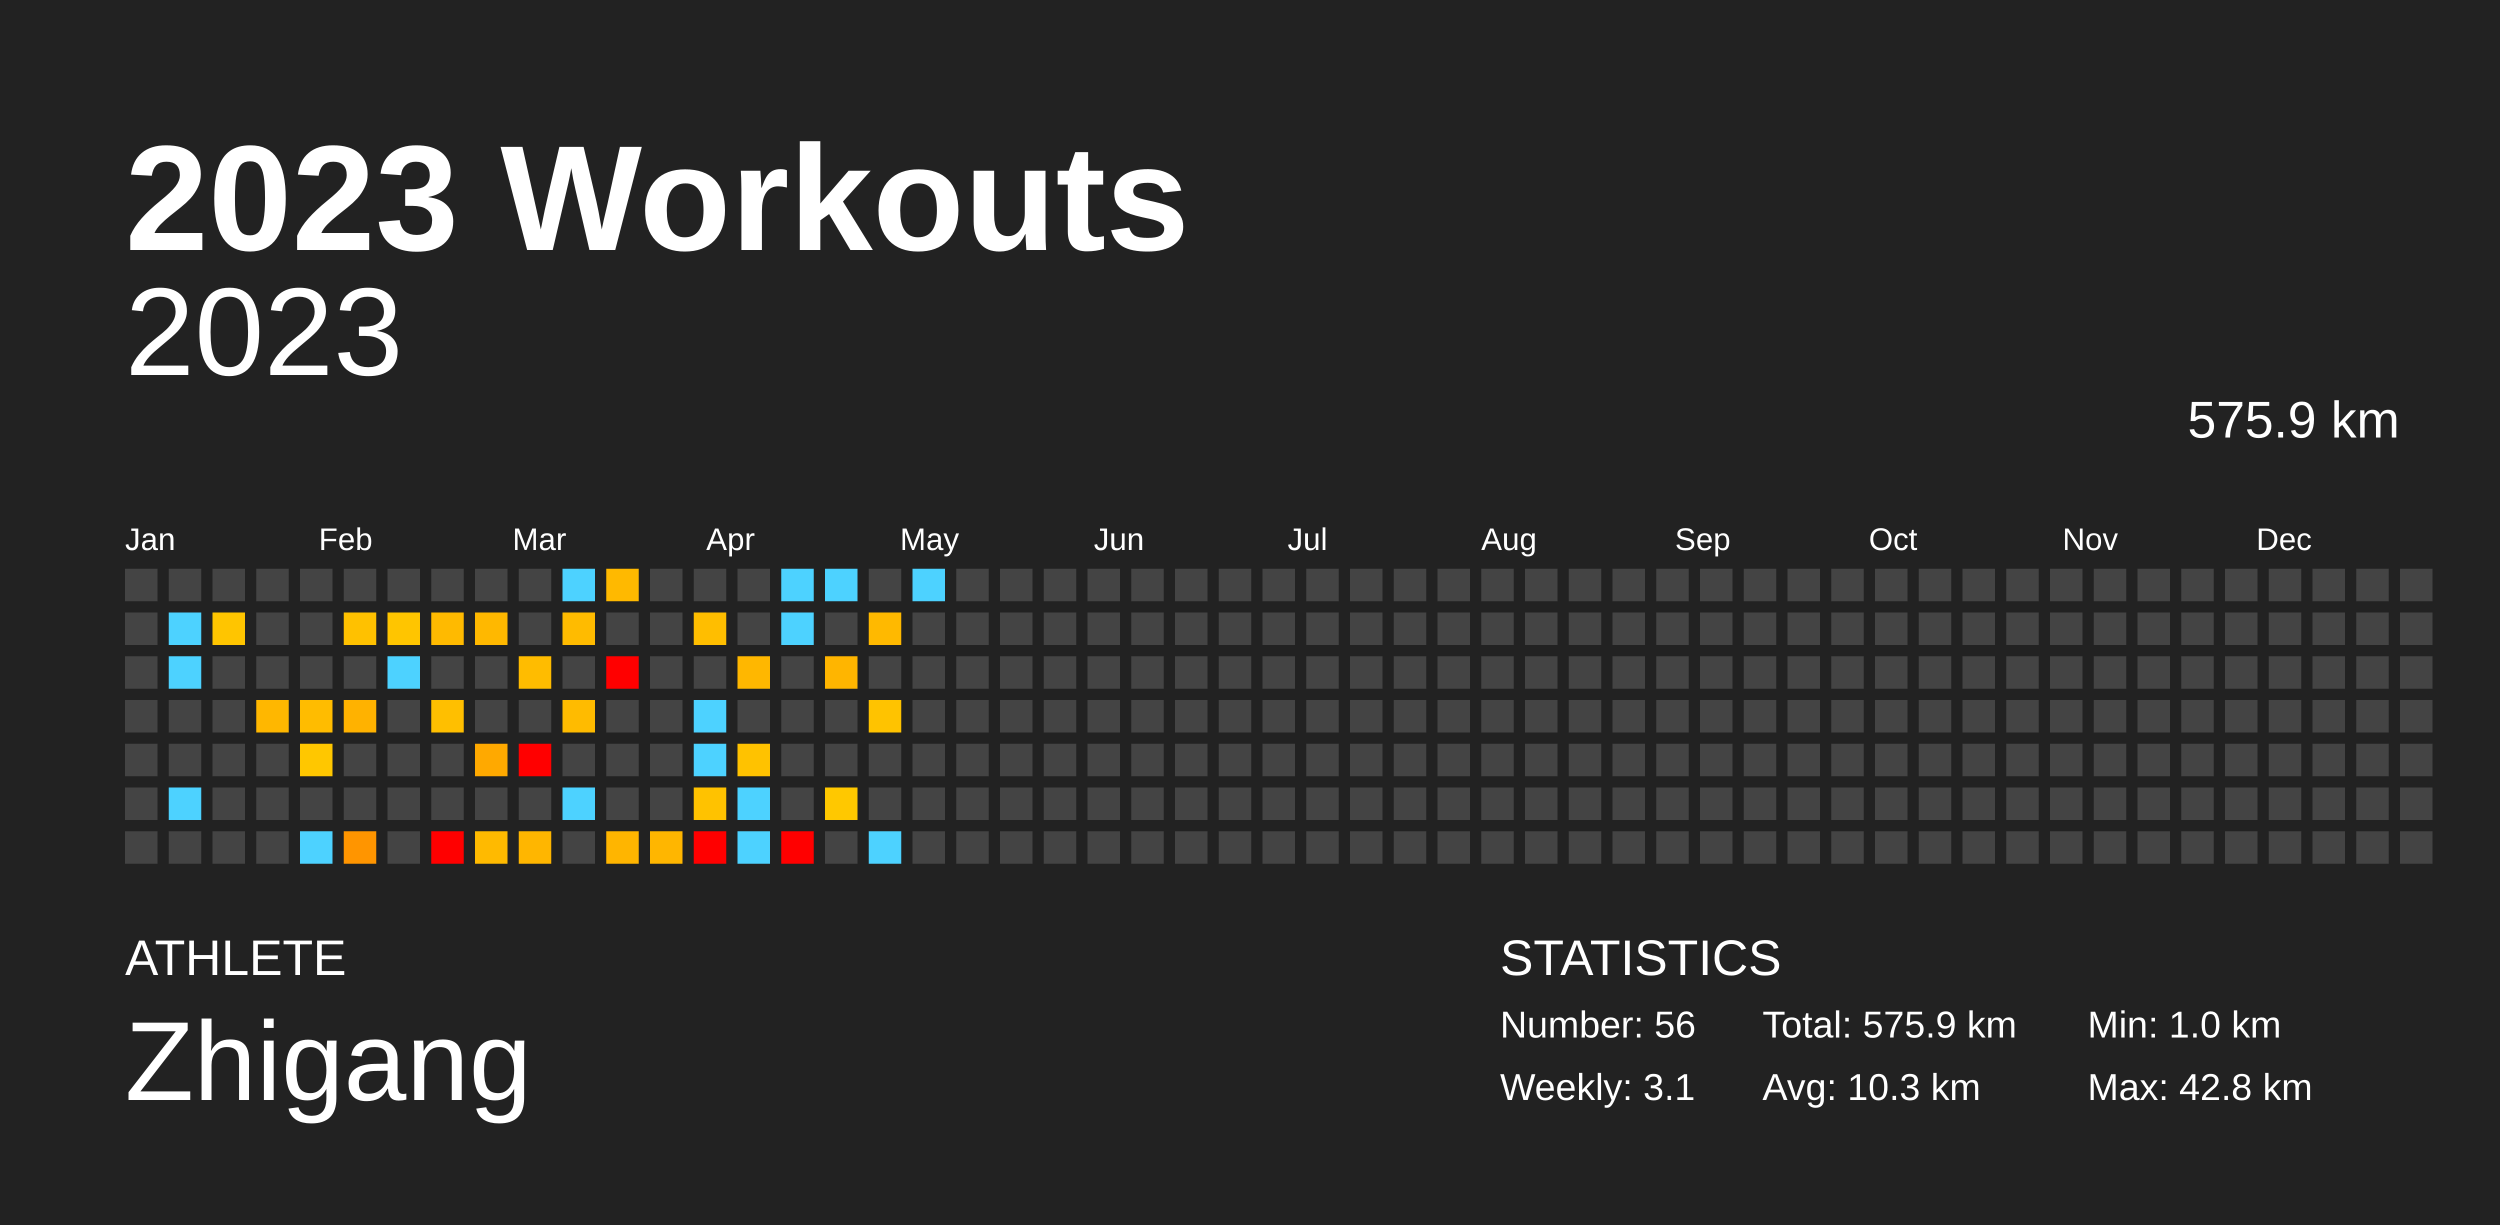
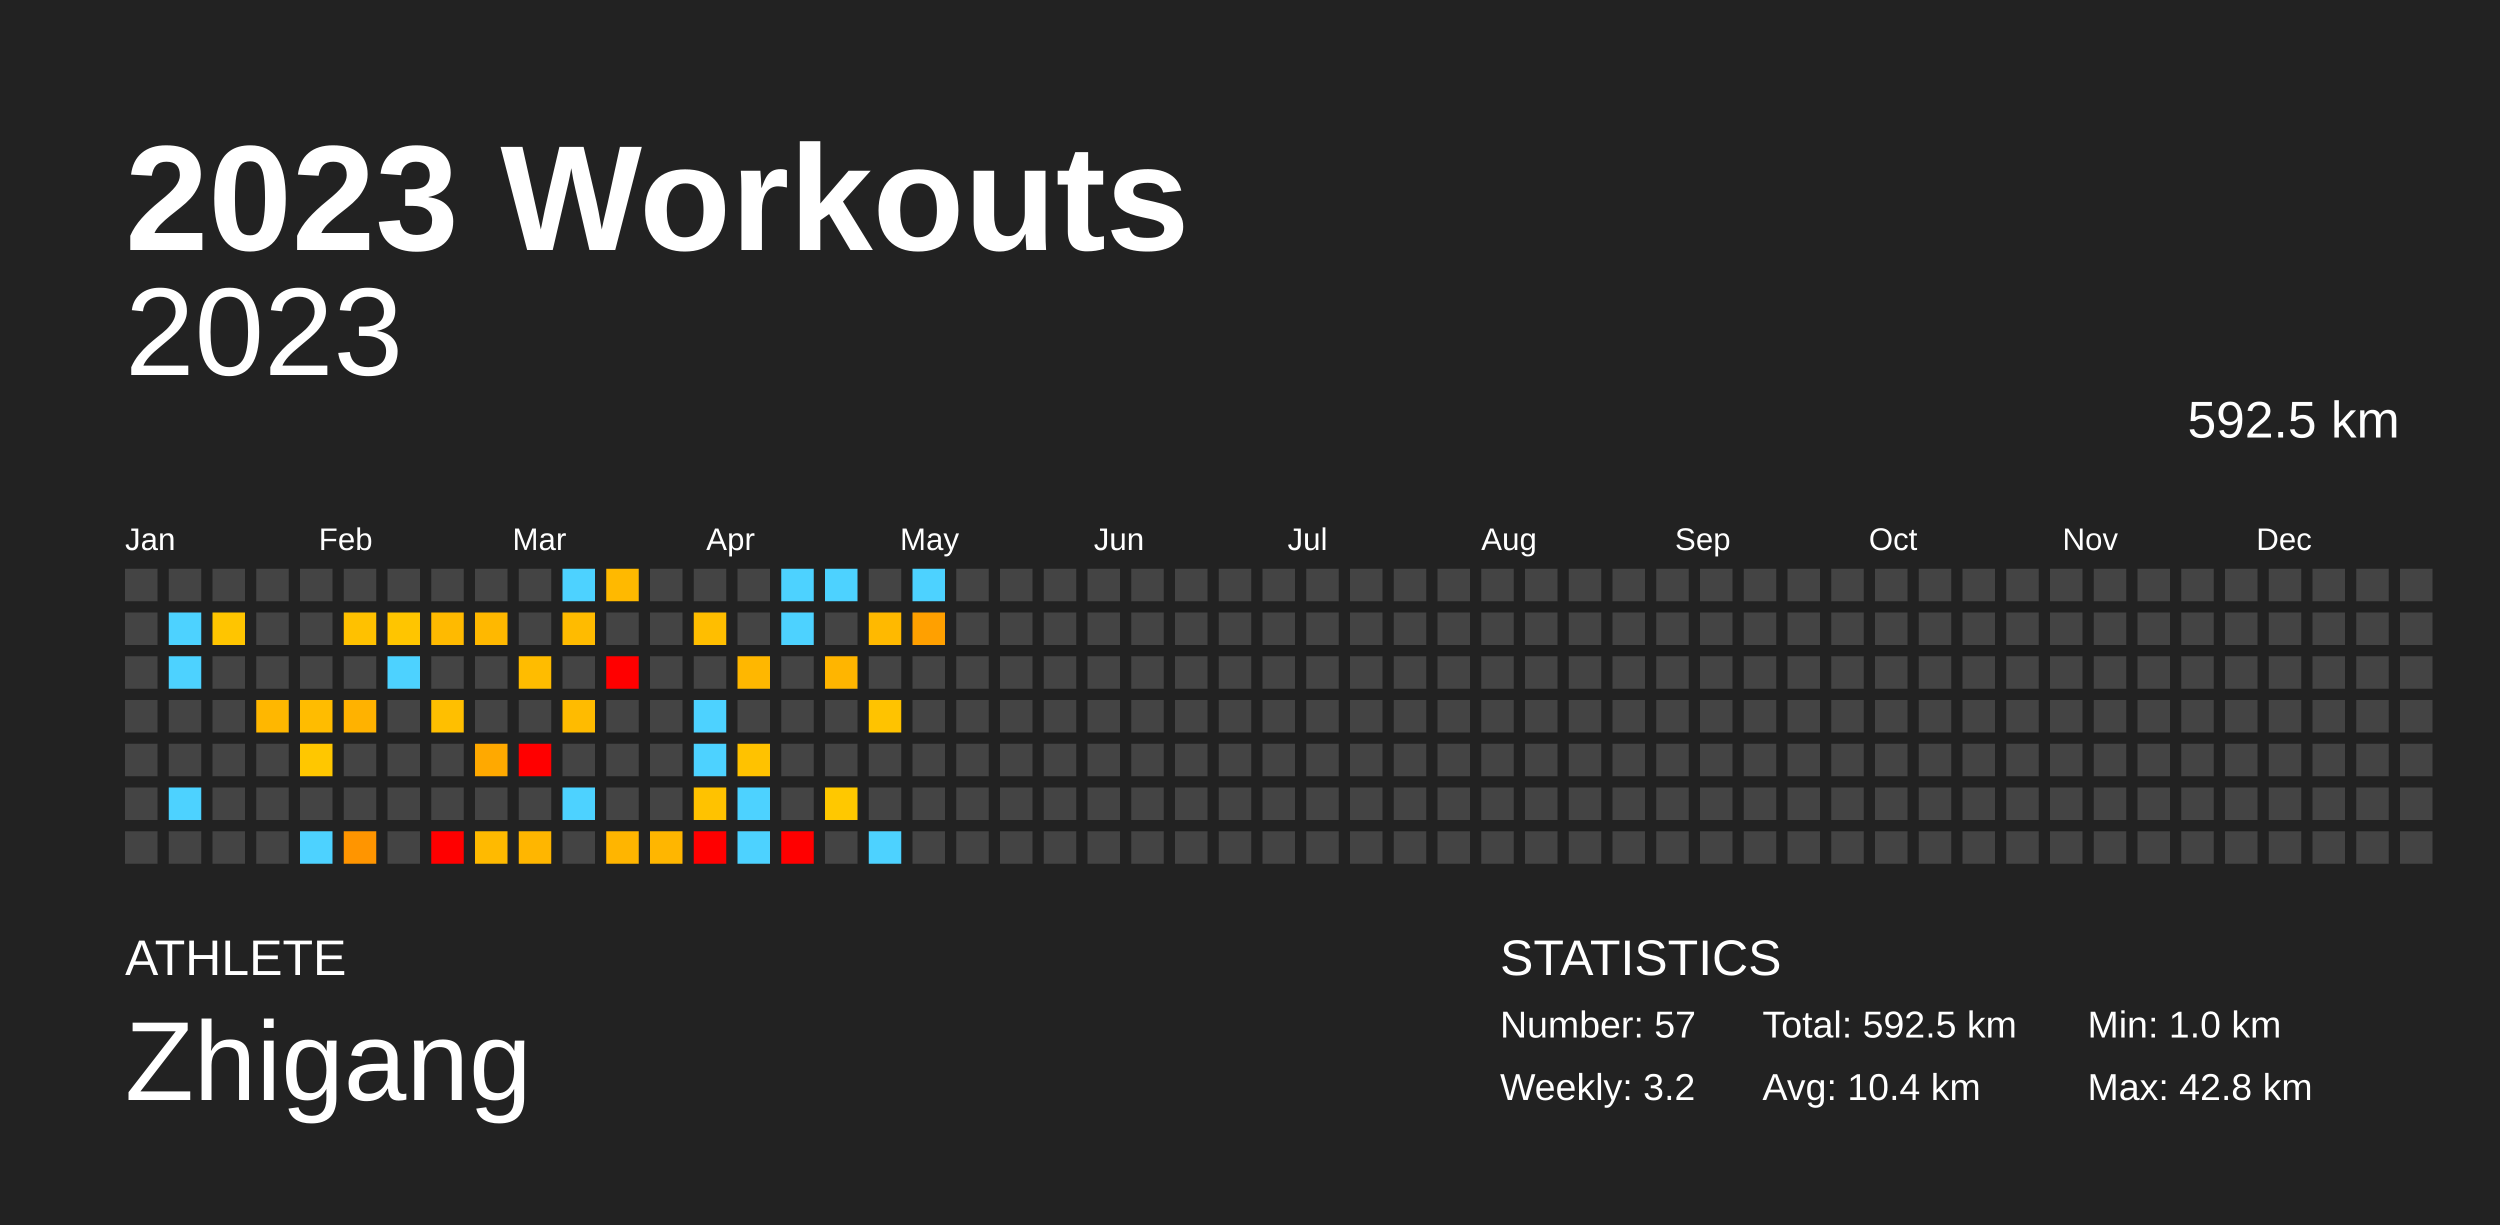
<svg xmlns="http://www.w3.org/2000/svg" baseProfile="full" height="98mm" version="1.1" viewBox="0,0,200,98" width="200mm">
  <defs />
  <rect fill="#222222" height="98" width="200" x="0" y="0" />
  <text fill="#FFFFFF" style="font-size:12px; font-family:Arial; font-weight:bold;" x="10" y="20">2023 Workouts</text>
  <text fill="#FFFFFF" style="font-size:4px; font-family:Arial" x="10" y="78">ATHLETE</text>
  <text fill="#FFFFFF" style="font-size:9px; font-family:Arial" x="10" y="88">Zhigang</text>
  <text fill="#FFFFFF" style="font-size:4px; font-family:Arial" x="120" y="78">STATISTICS</text>
-   <text fill="#FFFFFF" style="font-size:3px; font-family:Arial" x="120" y="83">Number: 56</text>
-   <text fill="#FFFFFF" style="font-size:3px; font-family:Arial" x="120" y="88">Weekly: 3.1</text>
-   <text fill="#FFFFFF" style="font-size:3px; font-family:Arial" x="141" y="83">Total: 575.9 km</text>
-   <text fill="#FFFFFF" style="font-size:3px; font-family:Arial" x="141" y="88">Avg: 10.3 km</text>
+   <text fill="#FFFFFF" style="font-size:3px; font-family:Arial" x="120" y="83">Number: 57</text>
+   <text fill="#FFFFFF" style="font-size:3px; font-family:Arial" x="120" y="88">Weekly: 3.2</text>
+   <text fill="#FFFFFF" style="font-size:3px; font-family:Arial" x="141" y="83">Total: 592.5 km</text>
+   <text fill="#FFFFFF" style="font-size:3px; font-family:Arial" x="141" y="88">Avg: 10.4 km</text>
  <text fill="#FFFFFF" style="font-size:3px; font-family:Arial" x="167" y="83">Min: 1.0 km</text>
  <text fill="#FFFFFF" style="font-size:3px; font-family:Arial" x="167" y="88">Max: 42.8 km</text>
  <text alignment-baseline="hanging" fill="#FFFFFF" style="font-size:10.0px; font-family:Arial;" x="10" y="30">2023</text>
-   <text alignment-baseline="hanging" fill="#FFFFFF" style="font-size:4.125px; font-family:Arial;" x="175" y="35">575.9 km</text>
+   <text alignment-baseline="hanging" fill="#FFFFFF" style="font-size:4.125px; font-family:Arial;" x="175" y="35">592.5 km</text>
  <text fill="#FFFFFF" style="font-size:2.5px; font-family:Arial" x="10.0" y="44">Jan</text>
  <text fill="#FFFFFF" style="font-size:2.5px; font-family:Arial" x="25.5" y="44">Feb</text>
  <text fill="#FFFFFF" style="font-size:2.5px; font-family:Arial" x="41.0" y="44">Mar</text>
  <text fill="#FFFFFF" style="font-size:2.5px; font-family:Arial" x="56.5" y="44">Apr</text>
  <text fill="#FFFFFF" style="font-size:2.5px; font-family:Arial" x="72.0" y="44">May</text>
  <text fill="#FFFFFF" style="font-size:2.5px; font-family:Arial" x="87.5" y="44">Jun</text>
  <text fill="#FFFFFF" style="font-size:2.5px; font-family:Arial" x="103.0" y="44">Jul</text>
  <text fill="#FFFFFF" style="font-size:2.5px; font-family:Arial" x="118.5" y="44">Aug</text>
  <text fill="#FFFFFF" style="font-size:2.5px; font-family:Arial" x="134.0" y="44">Sep</text>
  <text fill="#FFFFFF" style="font-size:2.5px; font-family:Arial" x="149.5" y="44">Oct</text>
  <text fill="#FFFFFF" style="font-size:2.5px; font-family:Arial" x="165.0" y="44">Nov</text>
  <text fill="#FFFFFF" style="font-size:2.5px; font-family:Arial" x="180.5" y="44">Dec</text>
  <rect fill="#444444" height="2.6" width="2.6" x="10.0" y="45.5" />
  <rect fill="#444444" height="2.6" width="2.6" x="10.0" y="49.0" />
  <rect fill="#444444" height="2.6" width="2.6" x="10.0" y="52.5" />
  <rect fill="#444444" height="2.6" width="2.6" x="10.0" y="56.0" />
  <rect fill="#444444" height="2.6" width="2.6" x="10.0" y="59.5" />
  <rect fill="#444444" height="2.6" width="2.6" x="10.0" y="63.0" />
  <rect fill="#444444" height="2.6" width="2.6" x="10.0" y="66.5" />
  <rect fill="#444444" height="2.6" width="2.6" x="13.5" y="45.5" />
  <rect fill="#4dd2ff" height="2.6" width="2.6" x="13.5" y="49.0" />
  <rect fill="#4dd2ff" height="2.6" width="2.6" x="13.5" y="52.5" />
  <rect fill="#444444" height="2.6" width="2.6" x="13.5" y="56.0" />
  <rect fill="#444444" height="2.6" width="2.6" x="13.5" y="59.5" />
  <rect fill="#4dd2ff" height="2.6" width="2.6" x="13.5" y="63.0" />
  <rect fill="#444444" height="2.6" width="2.6" x="13.5" y="66.5" />
  <rect fill="#444444" height="2.6" width="2.6" x="17.0" y="45.5" />
  <rect fill="#ffc500" height="2.6" width="2.6" x="17.0" y="49.0" />
  <rect fill="#444444" height="2.6" width="2.6" x="17.0" y="52.5" />
  <rect fill="#444444" height="2.6" width="2.6" x="17.0" y="56.0" />
  <rect fill="#444444" height="2.6" width="2.6" x="17.0" y="59.5" />
  <rect fill="#444444" height="2.6" width="2.6" x="17.0" y="63.0" />
  <rect fill="#444444" height="2.6" width="2.6" x="17.0" y="66.5" />
  <rect fill="#444444" height="2.6" width="2.6" x="20.5" y="45.5" />
  <rect fill="#444444" height="2.6" width="2.6" x="20.5" y="49.0" />
  <rect fill="#444444" height="2.6" width="2.6" x="20.5" y="52.5" />
  <rect fill="#ffb700" height="2.6" width="2.6" x="20.5" y="56.0" />
  <rect fill="#444444" height="2.6" width="2.6" x="20.5" y="59.5" />
  <rect fill="#444444" height="2.6" width="2.6" x="20.5" y="63.0" />
  <rect fill="#444444" height="2.6" width="2.6" x="20.5" y="66.5" />
  <rect fill="#444444" height="2.6" width="2.6" x="24.0" y="45.5" />
  <rect fill="#444444" height="2.6" width="2.6" x="24.0" y="49.0" />
  <rect fill="#444444" height="2.6" width="2.6" x="24.0" y="52.5" />
  <rect fill="#ffbc00" height="2.6" width="2.6" x="24.0" y="56.0" />
  <rect fill="#ffc700" height="2.6" width="2.6" x="24.0" y="59.5" />
  <rect fill="#444444" height="2.6" width="2.6" x="24.0" y="63.0" />
  <rect fill="#4dd2ff" height="2.6" width="2.6" x="24.0" y="66.5" />
  <rect fill="#444444" height="2.6" width="2.6" x="27.5" y="45.5" />
  <rect fill="#ffc100" height="2.6" width="2.6" x="27.5" y="49.0" />
  <rect fill="#444444" height="2.6" width="2.6" x="27.5" y="52.5" />
  <rect fill="#ffb200" height="2.6" width="2.6" x="27.5" y="56.0" />
  <rect fill="#444444" height="2.6" width="2.6" x="27.5" y="59.5" />
  <rect fill="#444444" height="2.6" width="2.6" x="27.5" y="63.0" />
  <rect fill="#ff9500" height="2.6" width="2.6" x="27.5" y="66.5" />
  <rect fill="#444444" height="2.6" width="2.6" x="31.0" y="45.5" />
  <rect fill="#ffc500" height="2.6" width="2.6" x="31.0" y="49.0" />
  <rect fill="#4dd2ff" height="2.6" width="2.6" x="31.0" y="52.5" />
  <rect fill="#444444" height="2.6" width="2.6" x="31.0" y="56.0" />
  <rect fill="#444444" height="2.6" width="2.6" x="31.0" y="59.5" />
  <rect fill="#444444" height="2.6" width="2.6" x="31.0" y="63.0" />
  <rect fill="#444444" height="2.6" width="2.6" x="31.0" y="66.5" />
  <rect fill="#444444" height="2.6" width="2.6" x="34.5" y="45.5" />
  <rect fill="#ffba00" height="2.6" width="2.6" x="34.5" y="49.0" />
  <rect fill="#444444" height="2.6" width="2.6" x="34.5" y="52.5" />
  <rect fill="#ffbf00" height="2.6" width="2.6" x="34.5" y="56.0" />
  <rect fill="#444444" height="2.6" width="2.6" x="34.5" y="59.5" />
  <rect fill="#444444" height="2.6" width="2.6" x="34.5" y="63.0" />
  <rect fill="red" height="2.6" width="2.6" x="34.5" y="66.5" />
  <rect fill="#444444" height="2.6" width="2.6" x="38.0" y="45.5" />
  <rect fill="#ffb800" height="2.6" width="2.6" x="38.0" y="49.0" />
  <rect fill="#444444" height="2.6" width="2.6" x="38.0" y="52.5" />
  <rect fill="#444444" height="2.6" width="2.6" x="38.0" y="56.0" />
  <rect fill="#ffa900" height="2.6" width="2.6" x="38.0" y="59.5" />
  <rect fill="#444444" height="2.6" width="2.6" x="38.0" y="63.0" />
  <rect fill="#ffba00" height="2.6" width="2.6" x="38.0" y="66.5" />
  <rect fill="#444444" height="2.6" width="2.6" x="41.5" y="45.5" />
  <rect fill="#444444" height="2.6" width="2.6" x="41.5" y="49.0" />
  <rect fill="#ffbc00" height="2.6" width="2.6" x="41.5" y="52.5" />
  <rect fill="#444444" height="2.6" width="2.6" x="41.5" y="56.0" />
  <rect fill="red" height="2.6" width="2.6" x="41.5" y="59.5" />
  <rect fill="#444444" height="2.6" width="2.6" x="41.5" y="63.0" />
  <rect fill="#ffb600" height="2.6" width="2.6" x="41.5" y="66.5" />
  <rect fill="#4dd2ff" height="2.6" width="2.6" x="45.0" y="45.5" />
  <rect fill="#ffbb00" height="2.6" width="2.6" x="45.0" y="49.0" />
  <rect fill="#444444" height="2.6" width="2.6" x="45.0" y="52.5" />
  <rect fill="#ffbb00" height="2.6" width="2.6" x="45.0" y="56.0" />
  <rect fill="#444444" height="2.6" width="2.6" x="45.0" y="59.5" />
  <rect fill="#4dd2ff" height="2.6" width="2.6" x="45.0" y="63.0" />
  <rect fill="#444444" height="2.6" width="2.6" x="45.0" y="66.5" />
  <rect fill="#ffb900" height="2.6" width="2.6" x="48.5" y="45.5" />
  <rect fill="#444444" height="2.6" width="2.6" x="48.5" y="49.0" />
  <rect fill="red" height="2.6" width="2.6" x="48.5" y="52.5" />
  <rect fill="#444444" height="2.6" width="2.6" x="48.5" y="56.0" />
  <rect fill="#444444" height="2.6" width="2.6" x="48.5" y="59.5" />
  <rect fill="#444444" height="2.6" width="2.6" x="48.5" y="63.0" />
  <rect fill="#ffb500" height="2.6" width="2.6" x="48.5" y="66.5" />
  <rect fill="#444444" height="2.6" width="2.6" x="52.0" y="45.5" />
  <rect fill="#444444" height="2.6" width="2.6" x="52.0" y="49.0" />
  <rect fill="#444444" height="2.6" width="2.6" x="52.0" y="52.5" />
  <rect fill="#444444" height="2.6" width="2.6" x="52.0" y="56.0" />
  <rect fill="#444444" height="2.6" width="2.6" x="52.0" y="59.5" />
  <rect fill="#444444" height="2.6" width="2.6" x="52.0" y="63.0" />
  <rect fill="#ffb600" height="2.6" width="2.6" x="52.0" y="66.5" />
  <rect fill="#444444" height="2.6" width="2.6" x="55.5" y="45.5" />
  <rect fill="#ffbe00" height="2.6" width="2.6" x="55.5" y="49.0" />
  <rect fill="#444444" height="2.6" width="2.6" x="55.5" y="52.5" />
  <rect fill="#4dd2ff" height="2.6" width="2.6" x="55.5" y="56.0" />
  <rect fill="#4dd2ff" height="2.6" width="2.6" x="55.5" y="59.5" />
  <rect fill="#ffc200" height="2.6" width="2.6" x="55.5" y="63.0" />
  <rect fill="red" height="2.6" width="2.6" x="55.5" y="66.5" />
  <rect fill="#444444" height="2.6" width="2.6" x="59.0" y="45.5" />
  <rect fill="#444444" height="2.6" width="2.6" x="59.0" y="49.0" />
  <rect fill="#ffb700" height="2.6" width="2.6" x="59.0" y="52.5" />
  <rect fill="#444444" height="2.6" width="2.6" x="59.0" y="56.0" />
  <rect fill="#ffc200" height="2.6" width="2.6" x="59.0" y="59.5" />
  <rect fill="#4dd2ff" height="2.6" width="2.6" x="59.0" y="63.0" />
  <rect fill="#4dd2ff" height="2.6" width="2.6" x="59.0" y="66.5" />
  <rect fill="#4dd2ff" height="2.6" width="2.6" x="62.5" y="45.5" />
  <rect fill="#4dd2ff" height="2.6" width="2.6" x="62.5" y="49.0" />
  <rect fill="#444444" height="2.6" width="2.6" x="62.5" y="52.5" />
  <rect fill="#444444" height="2.6" width="2.6" x="62.5" y="56.0" />
  <rect fill="#444444" height="2.6" width="2.6" x="62.5" y="59.5" />
  <rect fill="#444444" height="2.6" width="2.6" x="62.5" y="63.0" />
  <rect fill="red" height="2.6" width="2.6" x="62.5" y="66.5" />
  <rect fill="#4dd2ff" height="2.6" width="2.6" x="66.0" y="45.5" />
  <rect fill="#444444" height="2.6" width="2.6" x="66.0" y="49.0" />
  <rect fill="#ffb500" height="2.6" width="2.6" x="66.0" y="52.5" />
  <rect fill="#444444" height="2.6" width="2.6" x="66.0" y="56.0" />
  <rect fill="#444444" height="2.6" width="2.6" x="66.0" y="59.5" />
  <rect fill="#ffc800" height="2.6" width="2.6" x="66.0" y="63.0" />
  <rect fill="#444444" height="2.6" width="2.6" x="66.0" y="66.5" />
  <rect fill="#444444" height="2.6" width="2.6" x="69.5" y="45.5" />
  <rect fill="#ffb900" height="2.6" width="2.6" x="69.5" y="49.0" />
  <rect fill="#444444" height="2.6" width="2.6" x="69.5" y="52.5" />
  <rect fill="#ffc300" height="2.6" width="2.6" x="69.5" y="56.0" />
  <rect fill="#444444" height="2.6" width="2.6" x="69.5" y="59.5" />
  <rect fill="#444444" height="2.6" width="2.6" x="69.5" y="63.0" />
  <rect fill="#4dd2ff" height="2.6" width="2.6" x="69.5" y="66.5" />
  <rect fill="#4dd2ff" height="2.6" width="2.6" x="73.0" y="45.5" />
-   <rect fill="#444444" height="2.6" width="2.6" x="73.0" y="49.0" />
+   <rect fill="#ffa000" height="2.6" width="2.6" x="73.0" y="49.0" />
  <rect fill="#444444" height="2.6" width="2.6" x="73.0" y="52.5" />
  <rect fill="#444444" height="2.6" width="2.6" x="73.0" y="56.0" />
  <rect fill="#444444" height="2.6" width="2.6" x="73.0" y="59.5" />
  <rect fill="#444444" height="2.6" width="2.6" x="73.0" y="63.0" />
  <rect fill="#444444" height="2.6" width="2.6" x="73.0" y="66.5" />
  <rect fill="#444444" height="2.6" width="2.6" x="76.5" y="45.5" />
  <rect fill="#444444" height="2.6" width="2.6" x="76.5" y="49.0" />
  <rect fill="#444444" height="2.6" width="2.6" x="76.5" y="52.5" />
  <rect fill="#444444" height="2.6" width="2.6" x="76.5" y="56.0" />
  <rect fill="#444444" height="2.6" width="2.6" x="76.5" y="59.5" />
  <rect fill="#444444" height="2.6" width="2.6" x="76.5" y="63.0" />
  <rect fill="#444444" height="2.6" width="2.6" x="76.5" y="66.5" />
  <rect fill="#444444" height="2.6" width="2.6" x="80.0" y="45.5" />
  <rect fill="#444444" height="2.6" width="2.6" x="80.0" y="49.0" />
  <rect fill="#444444" height="2.6" width="2.6" x="80.0" y="52.5" />
  <rect fill="#444444" height="2.6" width="2.6" x="80.0" y="56.0" />
  <rect fill="#444444" height="2.6" width="2.6" x="80.0" y="59.5" />
  <rect fill="#444444" height="2.6" width="2.6" x="80.0" y="63.0" />
  <rect fill="#444444" height="2.6" width="2.6" x="80.0" y="66.5" />
  <rect fill="#444444" height="2.6" width="2.6" x="83.5" y="45.5" />
  <rect fill="#444444" height="2.6" width="2.6" x="83.5" y="49.0" />
  <rect fill="#444444" height="2.6" width="2.6" x="83.5" y="52.5" />
  <rect fill="#444444" height="2.6" width="2.6" x="83.5" y="56.0" />
  <rect fill="#444444" height="2.6" width="2.6" x="83.5" y="59.5" />
  <rect fill="#444444" height="2.6" width="2.6" x="83.5" y="63.0" />
  <rect fill="#444444" height="2.6" width="2.6" x="83.5" y="66.5" />
  <rect fill="#444444" height="2.6" width="2.6" x="87.0" y="45.5" />
  <rect fill="#444444" height="2.6" width="2.6" x="87.0" y="49.0" />
  <rect fill="#444444" height="2.6" width="2.6" x="87.0" y="52.5" />
  <rect fill="#444444" height="2.6" width="2.6" x="87.0" y="56.0" />
  <rect fill="#444444" height="2.6" width="2.6" x="87.0" y="59.5" />
  <rect fill="#444444" height="2.6" width="2.6" x="87.0" y="63.0" />
  <rect fill="#444444" height="2.6" width="2.6" x="87.0" y="66.5" />
  <rect fill="#444444" height="2.6" width="2.6" x="90.5" y="45.5" />
  <rect fill="#444444" height="2.6" width="2.6" x="90.5" y="49.0" />
  <rect fill="#444444" height="2.6" width="2.6" x="90.5" y="52.5" />
  <rect fill="#444444" height="2.6" width="2.6" x="90.5" y="56.0" />
  <rect fill="#444444" height="2.6" width="2.6" x="90.5" y="59.5" />
  <rect fill="#444444" height="2.6" width="2.6" x="90.5" y="63.0" />
  <rect fill="#444444" height="2.6" width="2.6" x="90.5" y="66.5" />
  <rect fill="#444444" height="2.6" width="2.6" x="94.0" y="45.5" />
  <rect fill="#444444" height="2.6" width="2.6" x="94.0" y="49.0" />
  <rect fill="#444444" height="2.6" width="2.6" x="94.0" y="52.5" />
  <rect fill="#444444" height="2.6" width="2.6" x="94.0" y="56.0" />
  <rect fill="#444444" height="2.6" width="2.6" x="94.0" y="59.5" />
  <rect fill="#444444" height="2.6" width="2.6" x="94.0" y="63.0" />
  <rect fill="#444444" height="2.6" width="2.6" x="94.0" y="66.5" />
  <rect fill="#444444" height="2.6" width="2.6" x="97.5" y="45.5" />
  <rect fill="#444444" height="2.6" width="2.6" x="97.5" y="49.0" />
  <rect fill="#444444" height="2.6" width="2.6" x="97.5" y="52.5" />
  <rect fill="#444444" height="2.6" width="2.6" x="97.5" y="56.0" />
  <rect fill="#444444" height="2.6" width="2.6" x="97.5" y="59.5" />
  <rect fill="#444444" height="2.6" width="2.6" x="97.5" y="63.0" />
  <rect fill="#444444" height="2.6" width="2.6" x="97.5" y="66.5" />
  <rect fill="#444444" height="2.6" width="2.6" x="101.0" y="45.5" />
  <rect fill="#444444" height="2.6" width="2.6" x="101.0" y="49.0" />
  <rect fill="#444444" height="2.6" width="2.6" x="101.0" y="52.5" />
  <rect fill="#444444" height="2.6" width="2.6" x="101.0" y="56.0" />
  <rect fill="#444444" height="2.6" width="2.6" x="101.0" y="59.5" />
  <rect fill="#444444" height="2.6" width="2.6" x="101.0" y="63.0" />
  <rect fill="#444444" height="2.6" width="2.6" x="101.0" y="66.5" />
  <rect fill="#444444" height="2.6" width="2.6" x="104.5" y="45.5" />
  <rect fill="#444444" height="2.6" width="2.6" x="104.5" y="49.0" />
  <rect fill="#444444" height="2.6" width="2.6" x="104.5" y="52.5" />
  <rect fill="#444444" height="2.6" width="2.6" x="104.5" y="56.0" />
  <rect fill="#444444" height="2.6" width="2.6" x="104.5" y="59.5" />
  <rect fill="#444444" height="2.6" width="2.6" x="104.5" y="63.0" />
  <rect fill="#444444" height="2.6" width="2.6" x="104.5" y="66.5" />
  <rect fill="#444444" height="2.6" width="2.6" x="108.0" y="45.5" />
  <rect fill="#444444" height="2.6" width="2.6" x="108.0" y="49.0" />
  <rect fill="#444444" height="2.6" width="2.6" x="108.0" y="52.5" />
  <rect fill="#444444" height="2.6" width="2.6" x="108.0" y="56.0" />
  <rect fill="#444444" height="2.6" width="2.6" x="108.0" y="59.5" />
  <rect fill="#444444" height="2.6" width="2.6" x="108.0" y="63.0" />
  <rect fill="#444444" height="2.6" width="2.6" x="108.0" y="66.5" />
  <rect fill="#444444" height="2.6" width="2.6" x="111.5" y="45.5" />
  <rect fill="#444444" height="2.6" width="2.6" x="111.5" y="49.0" />
  <rect fill="#444444" height="2.6" width="2.6" x="111.5" y="52.5" />
  <rect fill="#444444" height="2.6" width="2.6" x="111.5" y="56.0" />
  <rect fill="#444444" height="2.6" width="2.6" x="111.5" y="59.5" />
  <rect fill="#444444" height="2.6" width="2.6" x="111.5" y="63.0" />
  <rect fill="#444444" height="2.6" width="2.6" x="111.5" y="66.5" />
  <rect fill="#444444" height="2.6" width="2.6" x="115.0" y="45.5" />
  <rect fill="#444444" height="2.6" width="2.6" x="115.0" y="49.0" />
  <rect fill="#444444" height="2.6" width="2.6" x="115.0" y="52.5" />
  <rect fill="#444444" height="2.6" width="2.6" x="115.0" y="56.0" />
  <rect fill="#444444" height="2.6" width="2.6" x="115.0" y="59.5" />
  <rect fill="#444444" height="2.6" width="2.6" x="115.0" y="63.0" />
  <rect fill="#444444" height="2.6" width="2.6" x="115.0" y="66.5" />
  <rect fill="#444444" height="2.6" width="2.6" x="118.5" y="45.5" />
  <rect fill="#444444" height="2.6" width="2.6" x="118.5" y="49.0" />
  <rect fill="#444444" height="2.6" width="2.6" x="118.5" y="52.5" />
  <rect fill="#444444" height="2.6" width="2.6" x="118.5" y="56.0" />
  <rect fill="#444444" height="2.6" width="2.6" x="118.5" y="59.5" />
  <rect fill="#444444" height="2.6" width="2.6" x="118.5" y="63.0" />
  <rect fill="#444444" height="2.6" width="2.6" x="118.5" y="66.5" />
  <rect fill="#444444" height="2.6" width="2.6" x="122.0" y="45.5" />
  <rect fill="#444444" height="2.6" width="2.6" x="122.0" y="49.0" />
  <rect fill="#444444" height="2.6" width="2.6" x="122.0" y="52.5" />
  <rect fill="#444444" height="2.6" width="2.6" x="122.0" y="56.0" />
  <rect fill="#444444" height="2.6" width="2.6" x="122.0" y="59.5" />
  <rect fill="#444444" height="2.6" width="2.6" x="122.0" y="63.0" />
  <rect fill="#444444" height="2.6" width="2.6" x="122.0" y="66.5" />
  <rect fill="#444444" height="2.6" width="2.6" x="125.5" y="45.5" />
  <rect fill="#444444" height="2.6" width="2.6" x="125.5" y="49.0" />
  <rect fill="#444444" height="2.6" width="2.6" x="125.5" y="52.5" />
  <rect fill="#444444" height="2.6" width="2.6" x="125.5" y="56.0" />
  <rect fill="#444444" height="2.6" width="2.6" x="125.5" y="59.5" />
  <rect fill="#444444" height="2.6" width="2.6" x="125.5" y="63.0" />
  <rect fill="#444444" height="2.6" width="2.6" x="125.5" y="66.5" />
  <rect fill="#444444" height="2.6" width="2.6" x="129.0" y="45.5" />
  <rect fill="#444444" height="2.6" width="2.6" x="129.0" y="49.0" />
  <rect fill="#444444" height="2.6" width="2.6" x="129.0" y="52.5" />
  <rect fill="#444444" height="2.6" width="2.6" x="129.0" y="56.0" />
  <rect fill="#444444" height="2.6" width="2.6" x="129.0" y="59.5" />
  <rect fill="#444444" height="2.6" width="2.6" x="129.0" y="63.0" />
  <rect fill="#444444" height="2.6" width="2.6" x="129.0" y="66.5" />
  <rect fill="#444444" height="2.6" width="2.6" x="132.5" y="45.5" />
  <rect fill="#444444" height="2.6" width="2.6" x="132.5" y="49.0" />
  <rect fill="#444444" height="2.6" width="2.6" x="132.5" y="52.5" />
  <rect fill="#444444" height="2.6" width="2.6" x="132.5" y="56.0" />
  <rect fill="#444444" height="2.6" width="2.6" x="132.5" y="59.5" />
  <rect fill="#444444" height="2.6" width="2.6" x="132.5" y="63.0" />
  <rect fill="#444444" height="2.6" width="2.6" x="132.5" y="66.5" />
  <rect fill="#444444" height="2.6" width="2.6" x="136.0" y="45.5" />
  <rect fill="#444444" height="2.6" width="2.6" x="136.0" y="49.0" />
  <rect fill="#444444" height="2.6" width="2.6" x="136.0" y="52.5" />
  <rect fill="#444444" height="2.6" width="2.6" x="136.0" y="56.0" />
  <rect fill="#444444" height="2.6" width="2.6" x="136.0" y="59.5" />
  <rect fill="#444444" height="2.6" width="2.6" x="136.0" y="63.0" />
  <rect fill="#444444" height="2.6" width="2.6" x="136.0" y="66.5" />
  <rect fill="#444444" height="2.6" width="2.6" x="139.5" y="45.5" />
  <rect fill="#444444" height="2.6" width="2.6" x="139.5" y="49.0" />
  <rect fill="#444444" height="2.6" width="2.6" x="139.5" y="52.5" />
  <rect fill="#444444" height="2.6" width="2.6" x="139.5" y="56.0" />
  <rect fill="#444444" height="2.6" width="2.6" x="139.5" y="59.5" />
  <rect fill="#444444" height="2.6" width="2.6" x="139.5" y="63.0" />
  <rect fill="#444444" height="2.6" width="2.6" x="139.5" y="66.5" />
  <rect fill="#444444" height="2.6" width="2.6" x="143.0" y="45.5" />
  <rect fill="#444444" height="2.6" width="2.6" x="143.0" y="49.0" />
  <rect fill="#444444" height="2.6" width="2.6" x="143.0" y="52.5" />
  <rect fill="#444444" height="2.6" width="2.6" x="143.0" y="56.0" />
  <rect fill="#444444" height="2.6" width="2.6" x="143.0" y="59.5" />
  <rect fill="#444444" height="2.6" width="2.6" x="143.0" y="63.0" />
  <rect fill="#444444" height="2.6" width="2.6" x="143.0" y="66.5" />
  <rect fill="#444444" height="2.6" width="2.6" x="146.5" y="45.5" />
  <rect fill="#444444" height="2.6" width="2.6" x="146.5" y="49.0" />
  <rect fill="#444444" height="2.6" width="2.6" x="146.5" y="52.5" />
  <rect fill="#444444" height="2.6" width="2.6" x="146.5" y="56.0" />
  <rect fill="#444444" height="2.6" width="2.6" x="146.5" y="59.5" />
  <rect fill="#444444" height="2.6" width="2.6" x="146.5" y="63.0" />
  <rect fill="#444444" height="2.6" width="2.6" x="146.5" y="66.5" />
  <rect fill="#444444" height="2.6" width="2.6" x="150.0" y="45.5" />
  <rect fill="#444444" height="2.6" width="2.6" x="150.0" y="49.0" />
  <rect fill="#444444" height="2.6" width="2.6" x="150.0" y="52.5" />
  <rect fill="#444444" height="2.6" width="2.6" x="150.0" y="56.0" />
  <rect fill="#444444" height="2.6" width="2.6" x="150.0" y="59.5" />
  <rect fill="#444444" height="2.6" width="2.6" x="150.0" y="63.0" />
  <rect fill="#444444" height="2.6" width="2.6" x="150.0" y="66.5" />
  <rect fill="#444444" height="2.6" width="2.6" x="153.5" y="45.5" />
  <rect fill="#444444" height="2.6" width="2.6" x="153.5" y="49.0" />
  <rect fill="#444444" height="2.6" width="2.6" x="153.5" y="52.5" />
  <rect fill="#444444" height="2.6" width="2.6" x="153.5" y="56.0" />
  <rect fill="#444444" height="2.6" width="2.6" x="153.5" y="59.5" />
  <rect fill="#444444" height="2.6" width="2.6" x="153.5" y="63.0" />
  <rect fill="#444444" height="2.6" width="2.6" x="153.5" y="66.5" />
  <rect fill="#444444" height="2.6" width="2.6" x="157.0" y="45.5" />
  <rect fill="#444444" height="2.6" width="2.6" x="157.0" y="49.0" />
  <rect fill="#444444" height="2.6" width="2.6" x="157.0" y="52.5" />
  <rect fill="#444444" height="2.6" width="2.6" x="157.0" y="56.0" />
  <rect fill="#444444" height="2.6" width="2.6" x="157.0" y="59.5" />
  <rect fill="#444444" height="2.6" width="2.6" x="157.0" y="63.0" />
  <rect fill="#444444" height="2.6" width="2.6" x="157.0" y="66.5" />
  <rect fill="#444444" height="2.6" width="2.6" x="160.5" y="45.5" />
  <rect fill="#444444" height="2.6" width="2.6" x="160.5" y="49.0" />
  <rect fill="#444444" height="2.6" width="2.6" x="160.5" y="52.5" />
  <rect fill="#444444" height="2.6" width="2.6" x="160.5" y="56.0" />
  <rect fill="#444444" height="2.6" width="2.6" x="160.5" y="59.5" />
  <rect fill="#444444" height="2.6" width="2.6" x="160.5" y="63.0" />
  <rect fill="#444444" height="2.6" width="2.6" x="160.5" y="66.5" />
  <rect fill="#444444" height="2.6" width="2.6" x="164.0" y="45.5" />
  <rect fill="#444444" height="2.6" width="2.6" x="164.0" y="49.0" />
  <rect fill="#444444" height="2.6" width="2.6" x="164.0" y="52.5" />
  <rect fill="#444444" height="2.6" width="2.6" x="164.0" y="56.0" />
  <rect fill="#444444" height="2.6" width="2.6" x="164.0" y="59.5" />
  <rect fill="#444444" height="2.6" width="2.6" x="164.0" y="63.0" />
  <rect fill="#444444" height="2.6" width="2.6" x="164.0" y="66.5" />
  <rect fill="#444444" height="2.6" width="2.6" x="167.5" y="45.5" />
  <rect fill="#444444" height="2.6" width="2.6" x="167.5" y="49.0" />
  <rect fill="#444444" height="2.6" width="2.6" x="167.5" y="52.5" />
  <rect fill="#444444" height="2.6" width="2.6" x="167.5" y="56.0" />
  <rect fill="#444444" height="2.6" width="2.6" x="167.5" y="59.5" />
  <rect fill="#444444" height="2.6" width="2.6" x="167.5" y="63.0" />
  <rect fill="#444444" height="2.6" width="2.6" x="167.5" y="66.5" />
  <rect fill="#444444" height="2.6" width="2.6" x="171.0" y="45.5" />
  <rect fill="#444444" height="2.6" width="2.6" x="171.0" y="49.0" />
  <rect fill="#444444" height="2.6" width="2.6" x="171.0" y="52.5" />
  <rect fill="#444444" height="2.6" width="2.6" x="171.0" y="56.0" />
  <rect fill="#444444" height="2.6" width="2.6" x="171.0" y="59.5" />
  <rect fill="#444444" height="2.6" width="2.6" x="171.0" y="63.0" />
  <rect fill="#444444" height="2.6" width="2.6" x="171.0" y="66.5" />
  <rect fill="#444444" height="2.6" width="2.6" x="174.5" y="45.5" />
  <rect fill="#444444" height="2.6" width="2.6" x="174.5" y="49.0" />
  <rect fill="#444444" height="2.6" width="2.6" x="174.5" y="52.5" />
  <rect fill="#444444" height="2.6" width="2.6" x="174.5" y="56.0" />
  <rect fill="#444444" height="2.6" width="2.6" x="174.5" y="59.5" />
  <rect fill="#444444" height="2.6" width="2.6" x="174.5" y="63.0" />
  <rect fill="#444444" height="2.6" width="2.6" x="174.5" y="66.5" />
  <rect fill="#444444" height="2.6" width="2.6" x="178.0" y="45.5" />
  <rect fill="#444444" height="2.6" width="2.6" x="178.0" y="49.0" />
  <rect fill="#444444" height="2.6" width="2.6" x="178.0" y="52.5" />
  <rect fill="#444444" height="2.6" width="2.6" x="178.0" y="56.0" />
  <rect fill="#444444" height="2.6" width="2.6" x="178.0" y="59.5" />
  <rect fill="#444444" height="2.6" width="2.6" x="178.0" y="63.0" />
  <rect fill="#444444" height="2.6" width="2.6" x="178.0" y="66.5" />
  <rect fill="#444444" height="2.6" width="2.6" x="181.5" y="45.5" />
  <rect fill="#444444" height="2.6" width="2.6" x="181.5" y="49.0" />
  <rect fill="#444444" height="2.6" width="2.6" x="181.5" y="52.5" />
  <rect fill="#444444" height="2.6" width="2.6" x="181.5" y="56.0" />
  <rect fill="#444444" height="2.6" width="2.6" x="181.5" y="59.5" />
  <rect fill="#444444" height="2.6" width="2.6" x="181.5" y="63.0" />
  <rect fill="#444444" height="2.6" width="2.6" x="181.5" y="66.5" />
  <rect fill="#444444" height="2.6" width="2.6" x="185.0" y="45.5" />
  <rect fill="#444444" height="2.6" width="2.6" x="185.0" y="49.0" />
  <rect fill="#444444" height="2.6" width="2.6" x="185.0" y="52.5" />
  <rect fill="#444444" height="2.6" width="2.6" x="185.0" y="56.0" />
  <rect fill="#444444" height="2.6" width="2.6" x="185.0" y="59.5" />
  <rect fill="#444444" height="2.6" width="2.6" x="185.0" y="63.0" />
  <rect fill="#444444" height="2.6" width="2.6" x="185.0" y="66.5" />
  <rect fill="#444444" height="2.6" width="2.6" x="188.5" y="45.5" />
  <rect fill="#444444" height="2.6" width="2.6" x="188.5" y="49.0" />
  <rect fill="#444444" height="2.6" width="2.6" x="188.5" y="52.5" />
  <rect fill="#444444" height="2.6" width="2.6" x="188.5" y="56.0" />
  <rect fill="#444444" height="2.6" width="2.6" x="188.5" y="59.5" />
  <rect fill="#444444" height="2.6" width="2.6" x="188.5" y="63.0" />
  <rect fill="#444444" height="2.6" width="2.6" x="188.5" y="66.5" />
  <rect fill="#444444" height="2.6" width="2.6" x="192.0" y="45.5" />
  <rect fill="#444444" height="2.6" width="2.6" x="192.0" y="49.0" />
  <rect fill="#444444" height="2.6" width="2.6" x="192.0" y="52.5" />
  <rect fill="#444444" height="2.6" width="2.6" x="192.0" y="56.0" />
  <rect fill="#444444" height="2.6" width="2.6" x="192.0" y="59.5" />
  <rect fill="#444444" height="2.6" width="2.6" x="192.0" y="63.0" />
  <rect fill="#444444" height="2.6" width="2.6" x="192.0" y="66.5" />
</svg>
